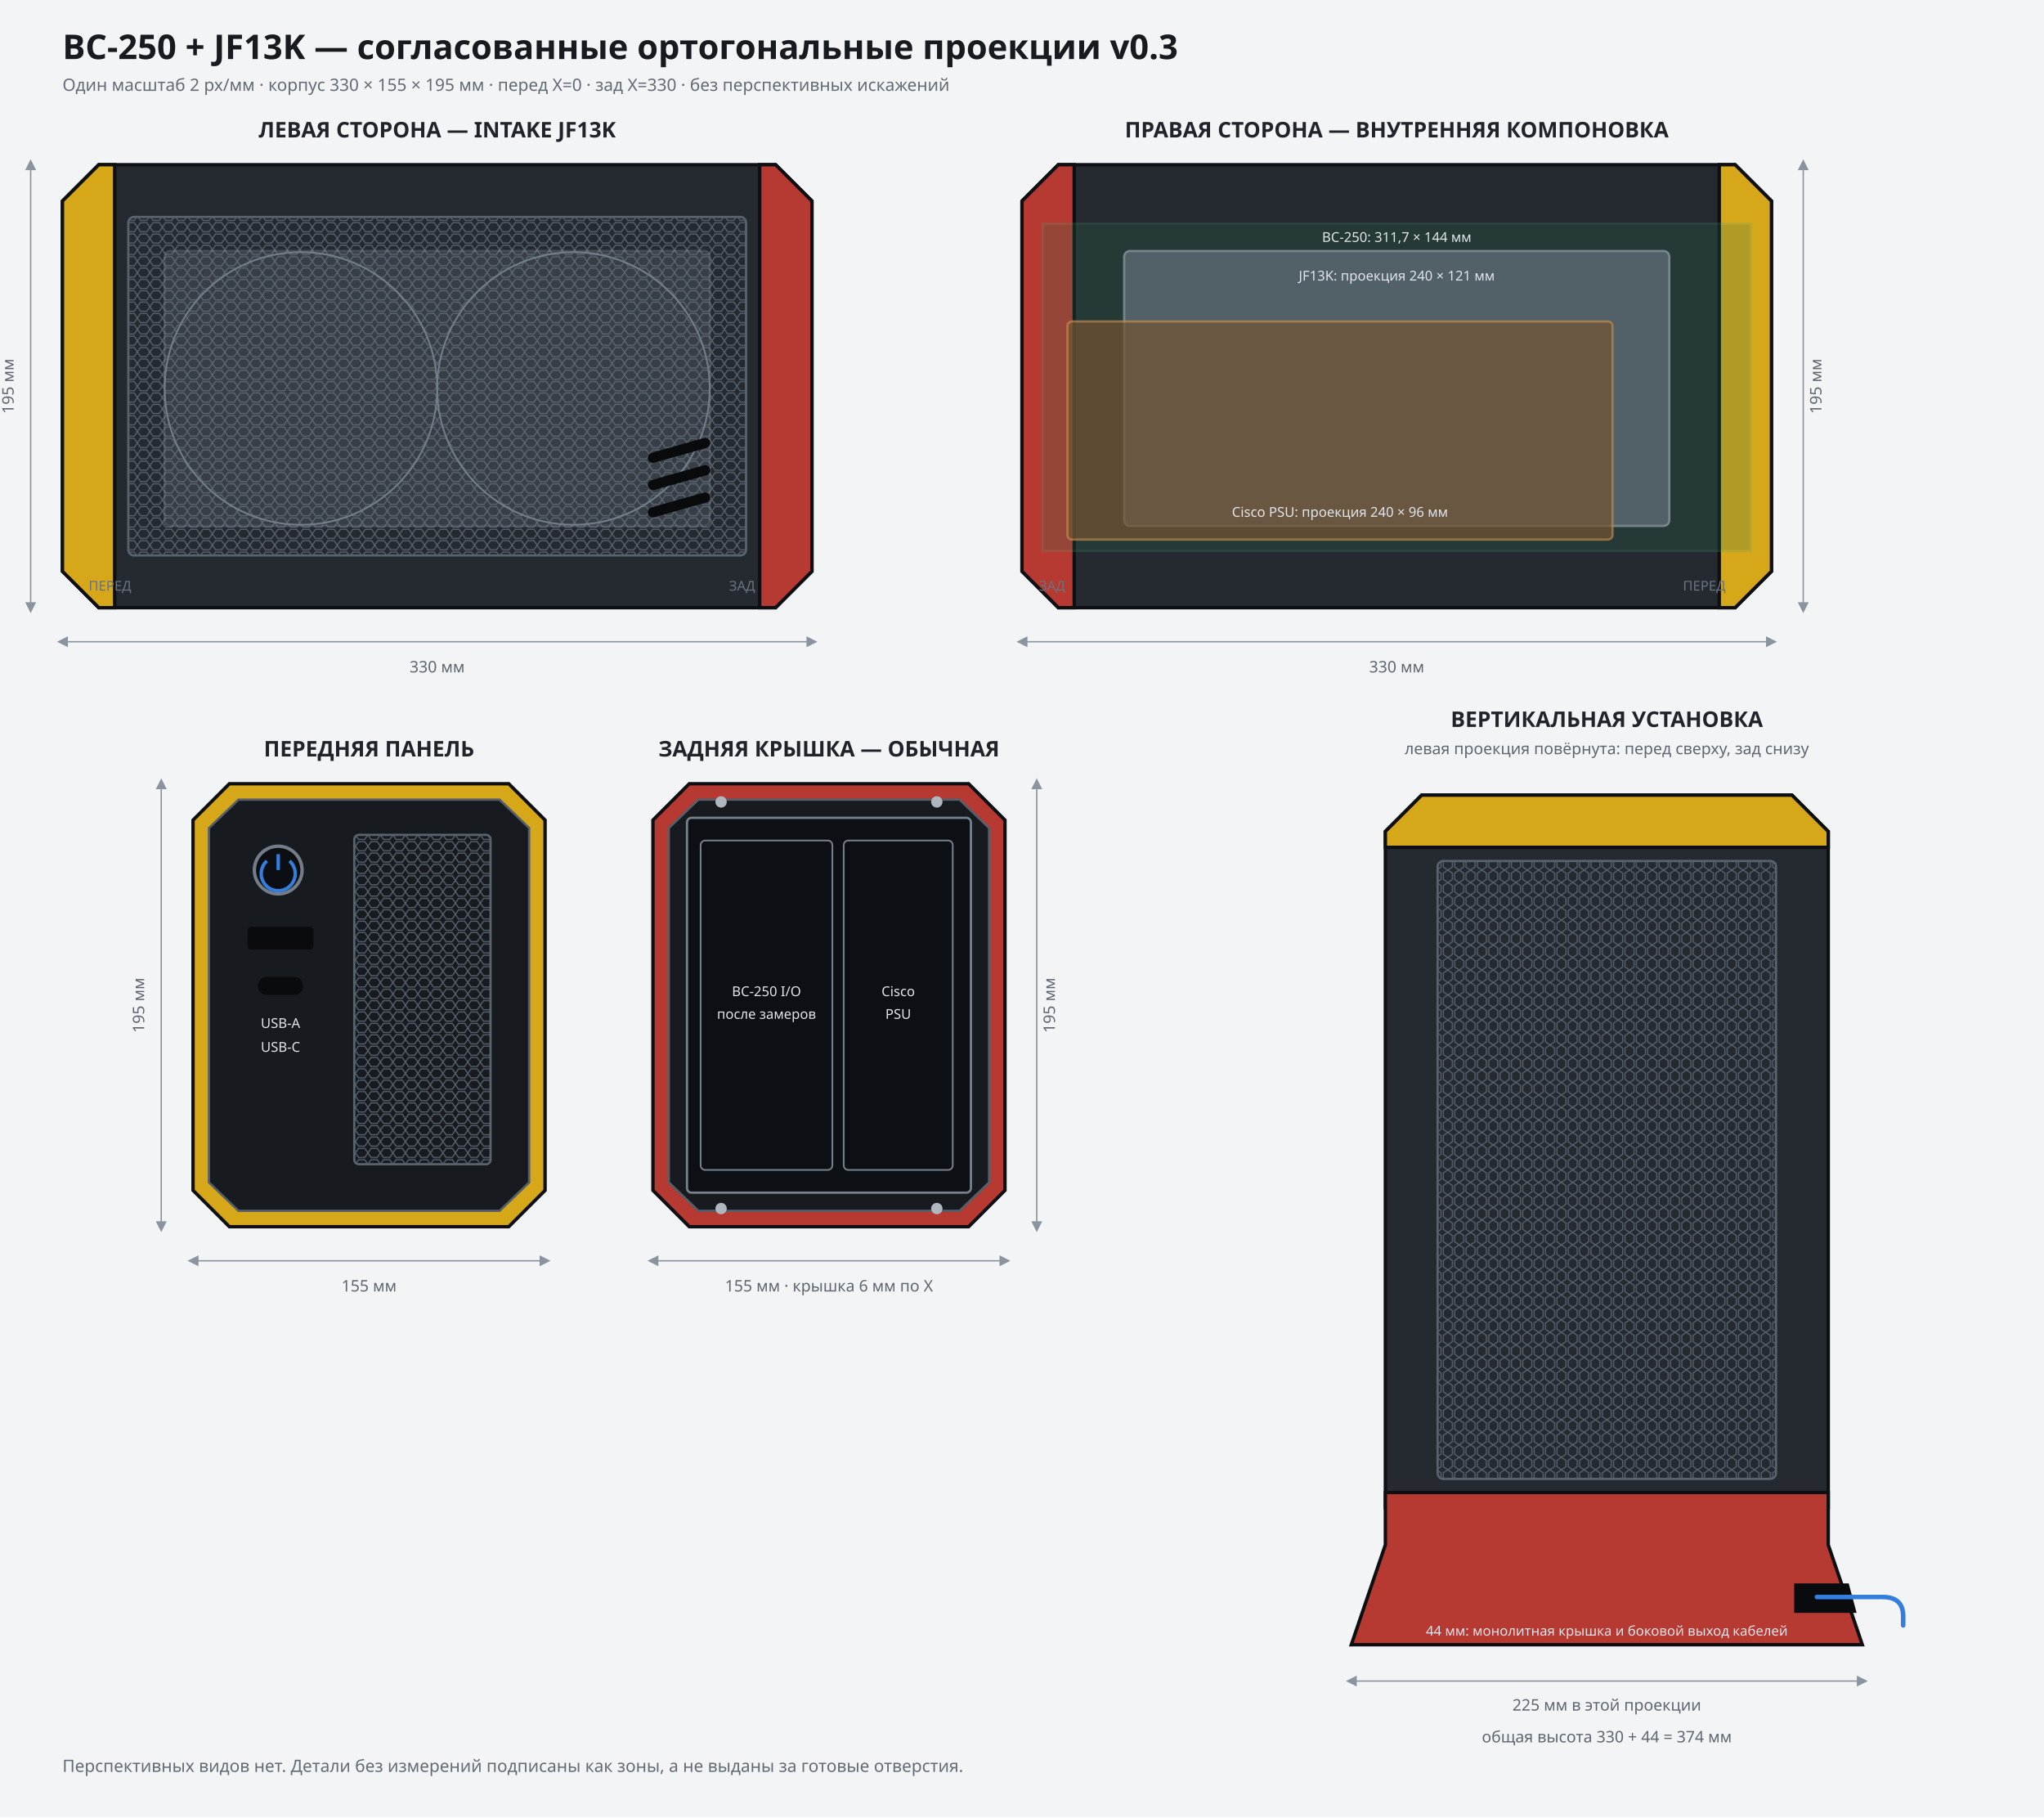
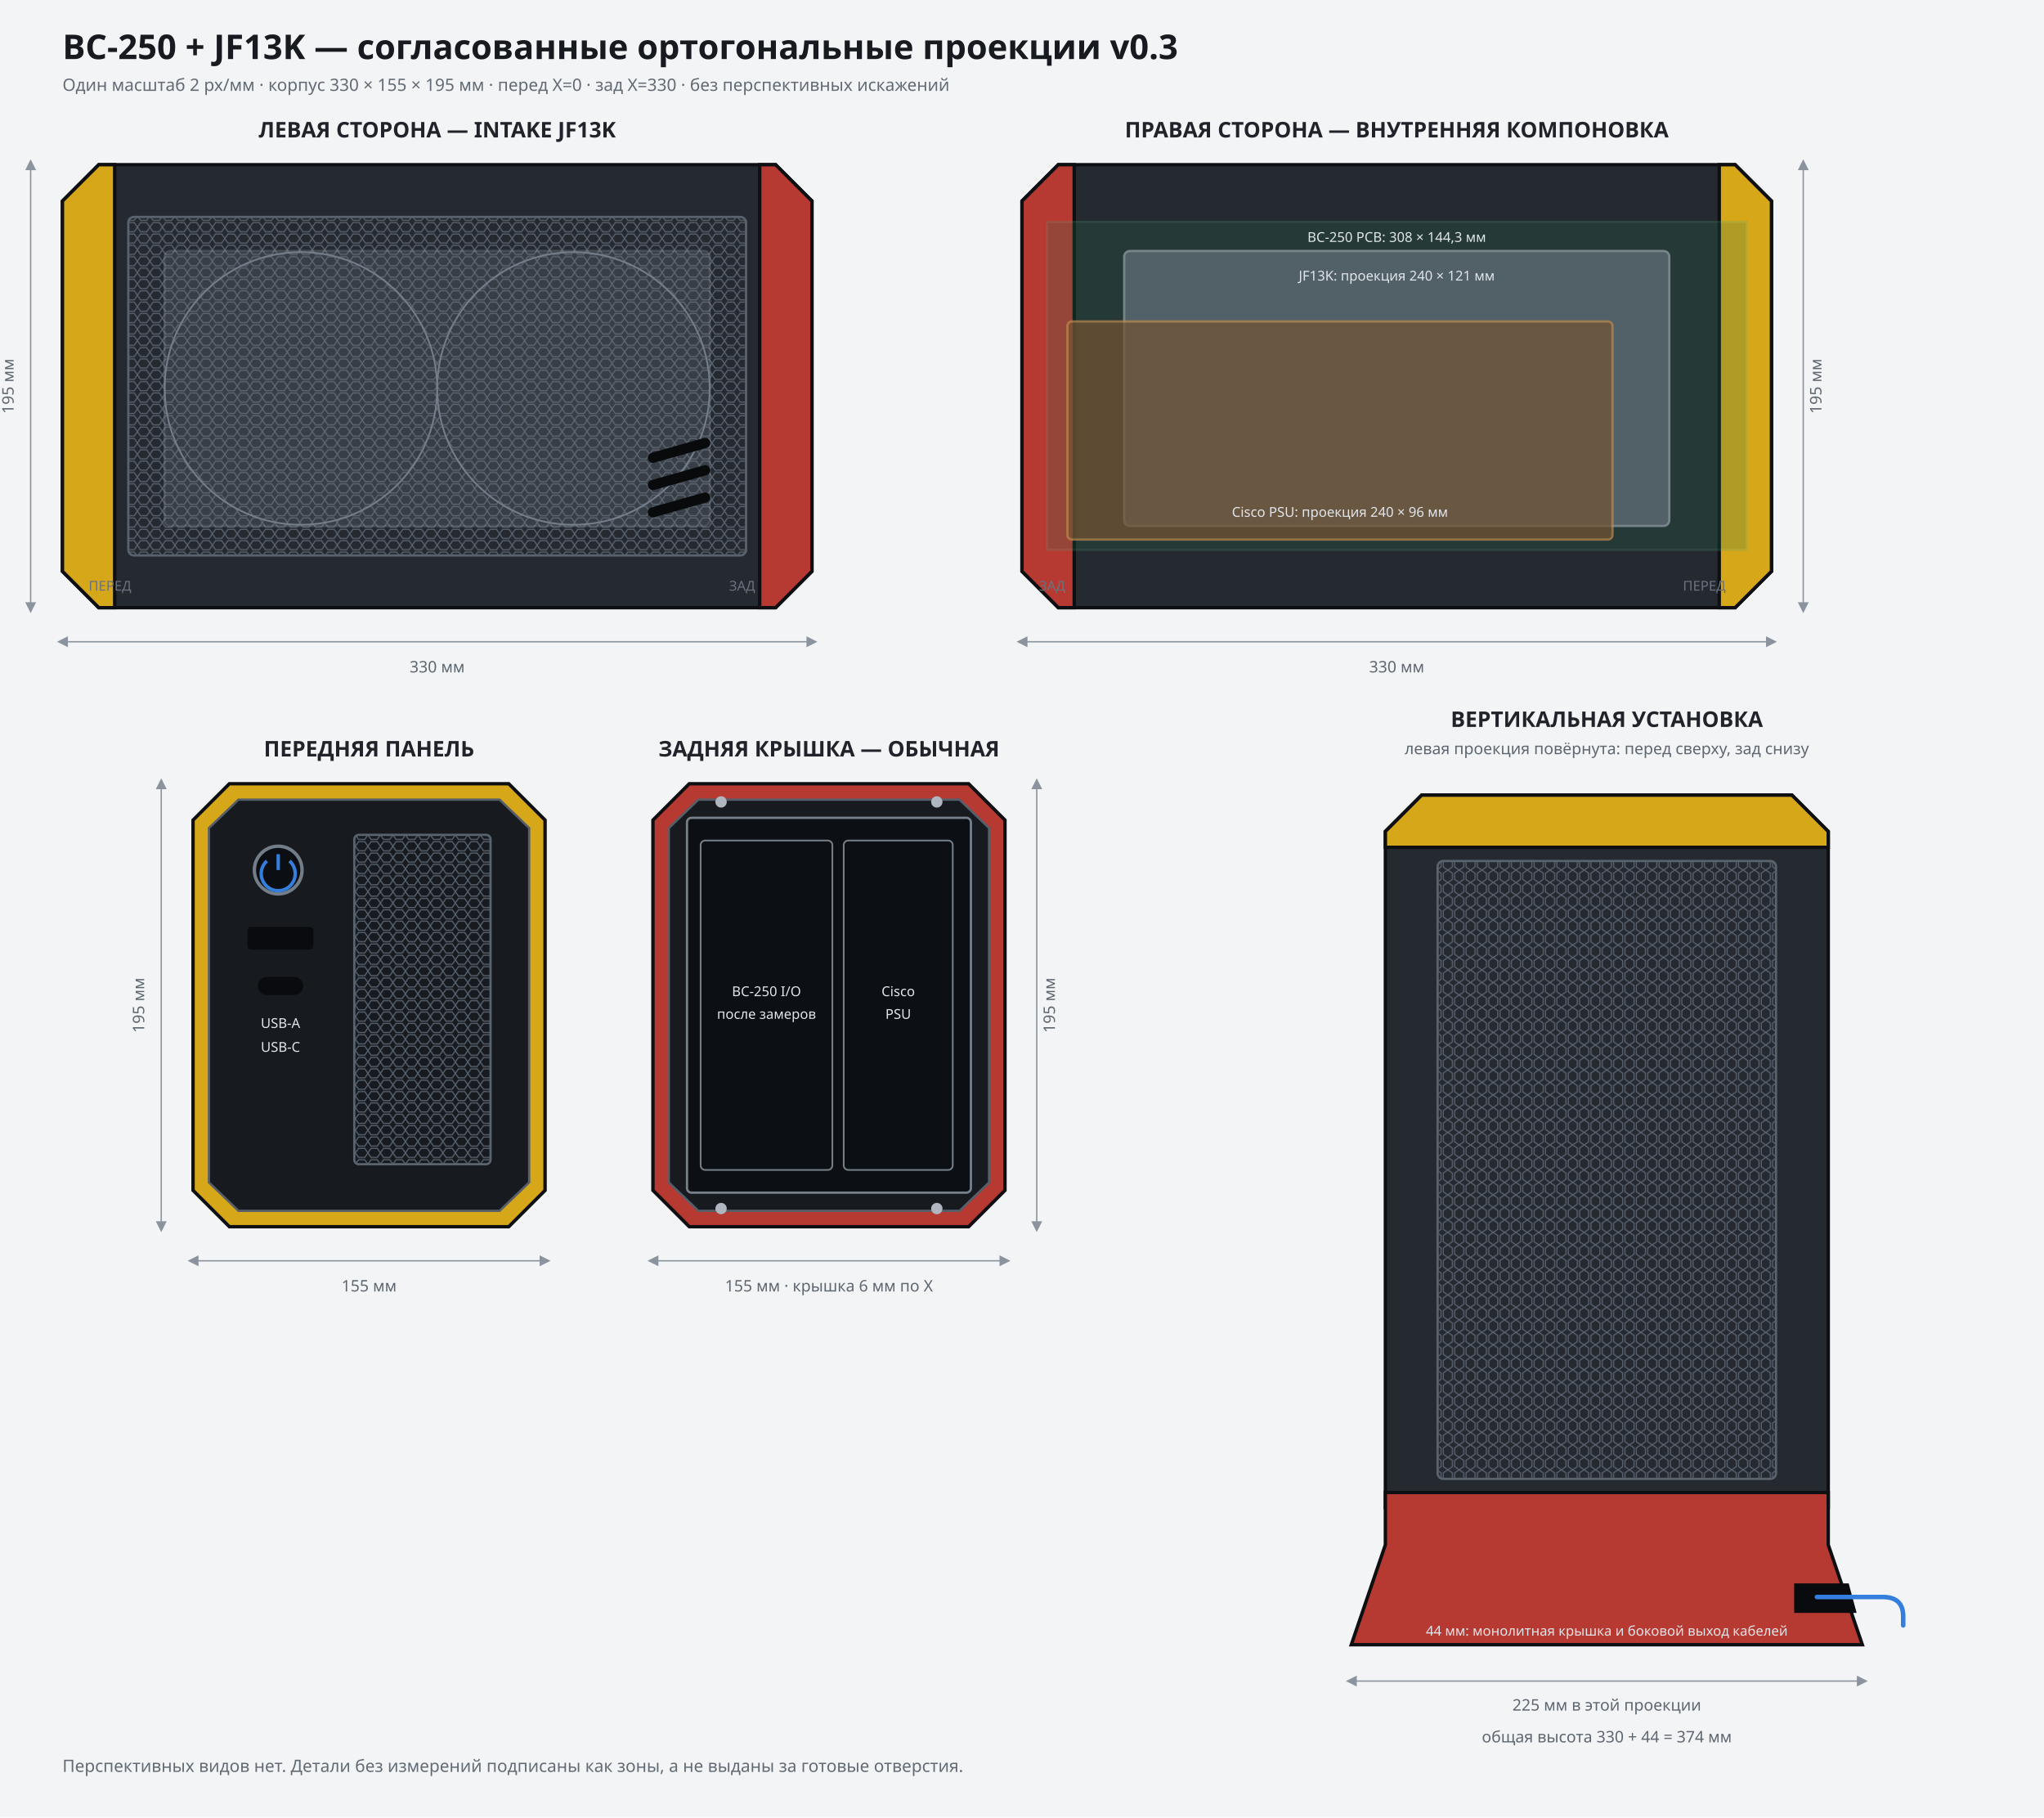
<svg xmlns="http://www.w3.org/2000/svg" width="1800" height="1600" viewBox="0 0 1800 1600">
  <defs>
    <style>
      .title{font:700 30px system-ui,sans-serif;fill:#171a1f}.subtitle{font:15px system-ui,sans-serif;fill:#626a74}
      .view-title{font:700 19px system-ui,sans-serif;fill:#20242a}.caption{font:14px system-ui,sans-serif;fill:#5e6670}
      .small{font:12px system-ui,sans-serif;fill:#69727d}.case{fill:#252a31;stroke:#0d0f12;stroke-width:3}
      .panel{fill:#171b20;stroke:#555e69;stroke-width:2}.front{fill:#d6a719;stroke:#0d0f12;stroke-width:3}
      .rear{fill:#b63a32;stroke:#0d0f12;stroke-width:3}.base{fill:#353c45;stroke:#0d0f12;stroke-width:3}
      .slot{fill:#090b0e}.outline{fill:none;stroke:#747e89;stroke-width:1.5}.dim{fill:none;stroke:#8a939e;stroke-width:1.2}
      .pcb{fill:#24734c;stroke:#46a472;stroke-width:2}.cooler{fill:#68737f;stroke:#a0aab4;stroke-width:2}
      .psu{fill:#735332;stroke:#bc884c;stroke-width:2}.cable{fill:none;stroke:#347fdd;stroke-width:4;stroke-linecap:round}
      .inside{font:12px system-ui,sans-serif;fill:#e1e5ea}
    </style>
    <pattern id="mesh" width="11" height="10" patternUnits="userSpaceOnUse">
      <path d="M2.75 1h5.5L11 5 8.25 9h-5.5L0 5z" fill="none" stroke="#59636e" stroke-width="1" />
    </pattern>
    <marker id="arr" markerWidth="8" markerHeight="8" refX="4" refY="4" orient="auto-start-reverse">
      <path d="M0 0L8 4L0 8z" fill="#8a939e" />
    </marker>
    <path id="side-shell" d="M0 32L32 0H628L660 32V358L628 390H32L0 358Z" />
    <path id="end-shell" d="M0 32L32 0H278L310 32V358L278 390H32L0 358Z" />
  </defs>
  <rect width="1800" height="1600" fill="#f3f4f6" />
  <text class="title" x="55" y="52">BC-250 + JF13K — согласованные ортогональные проекции v0.3</text>
  <text class="subtitle" x="55" y="80">Один масштаб 2 px/мм · корпус 330 × 155 × 195 мм · перед X=0 · зад X=330 · без перспективных искажений</text>
  <g transform="translate(55 145)">
    <text class="view-title" x="330" y="-24" text-anchor="middle">ЛЕВАЯ СТОРОНА — INTAKE JF13K</text>
    <use href="#side-shell" class="case" />
    <path class="front" d="M0 32L32 0H46V390H32L0 358Z" />
    <path class="rear" d="M614 0H628L660 32V358L628 390H614Z" />
    <rect x="58" y="46" width="544" height="298" rx="5" fill="url(#mesh)" stroke="#59636e" stroke-width="2" />
    <rect class="cooler" x="90" y="76" width="480" height="242" rx="5" opacity=".28" />
    <circle class="outline" cx="210" cy="197" r="120" />
    <circle class="outline" cx="450" cy="197" r="120" />
    <g stroke="#080a0c" stroke-width="9" stroke-linecap="round">
      <path d="M520 258l46-13" />
      <path d="M520 282l46-13" />
      <path d="M520 306l46-13" />
    </g>
    <path class="dim" marker-start="url(#arr)" marker-end="url(#arr)" d="M0 420H660" />
    <text class="caption" x="330" y="447" text-anchor="middle">330 мм</text>
    <path class="dim" marker-start="url(#arr)" marker-end="url(#arr)" d="M-28 0V390" />
    <text class="caption" x="-43" y="195" text-anchor="middle" transform="rotate(-90 -43 195)">195 мм</text>
    <text class="small" x="23" y="375">ПЕРЕД</text>
    <text class="small" x="587" y="375">ЗАД</text>
  </g>
  <g transform="translate(900 145)">
    <text class="view-title" x="330" y="-24" text-anchor="middle">ПРАВАЯ СТОРОНА — ВНУТРЕННЯЯ КОМПОНОВКА</text>
    <use href="#side-shell" class="case" />
    <path class="rear" d="M0 32L32 0H46V390H32L0 358Z" />
    <path class="front" d="M614 0H628L660 32V358L628 390H614Z" />
-     <rect class="pcb" x="18.3" y="52" width="623.4" height="288" opacity=".22" />
+     <rect class="pcb" x="22" y="50.4" width="616" height="288.6" opacity=".22" />
    <rect class="cooler" x="90" y="76" width="480" height="242" rx="5" opacity=".67" />
    <rect class="psu" x="40" y="138" width="480" height="192" rx="4" opacity=".72" />
    <text class="inside" x="330" y="102" text-anchor="middle">JF13K: проекция 240 × 121 мм</text>
    <text class="inside" x="280" y="310" text-anchor="middle">Cisco PSU: проекция 240 × 96 мм</text>
-     <text class="inside" x="330" y="68" text-anchor="middle">BC-250: 311,7 × 144 мм</text>
+     <text class="inside" x="330" y="68" text-anchor="middle">BC-250 PCB: 308 × 144,3 мм</text>
    <path class="dim" marker-start="url(#arr)" marker-end="url(#arr)" d="M0 420H660" />
    <text class="caption" x="330" y="447" text-anchor="middle">330 мм</text>
    <path class="dim" marker-start="url(#arr)" marker-end="url(#arr)" d="M688 0V390" />
    <text class="caption" x="704" y="195" text-anchor="middle" transform="rotate(-90 704 195)">195 мм</text>
    <text class="small" x="15" y="375">ЗАД</text>
    <text class="small" x="582" y="375">ПЕРЕД</text>
  </g>
  <g transform="translate(170 690)">
    <text class="view-title" x="155" y="-24" text-anchor="middle">ПЕРЕДНЯЯ ПАНЕЛЬ</text>
    <use href="#end-shell" class="front" />
    <path class="panel" d="M14 39L40 14H270L296 39V351L270 376H40L14 351Z" />
    <circle cx="75" cy="76" r="21" fill="#0b0e12" stroke="#737d88" stroke-width="3" />
    <path d="M75 62v14m-10-8a15 15 0 1 0 20 0" fill="none" stroke="#347fdd" stroke-width="3" />
    <rect class="slot" x="48" y="126" width="58" height="20" rx="3" />
    <rect class="slot" x="57" y="170" width="40" height="16" rx="8" />
    <rect x="142" y="45" width="120" height="290" rx="4" fill="url(#mesh)" stroke="#59636e" stroke-width="2" />
    <text class="inside" x="77" y="215" text-anchor="middle">USB-A</text>
    <text class="inside" x="77" y="236" text-anchor="middle">USB-C</text>
    <path class="dim" marker-start="url(#arr)" marker-end="url(#arr)" d="M0 420H310" />
    <text class="caption" x="155" y="447" text-anchor="middle">155 мм</text>
    <path class="dim" marker-start="url(#arr)" marker-end="url(#arr)" d="M-28 0V390" />
    <text class="caption" x="-43" y="195" text-anchor="middle" transform="rotate(-90 -43 195)">195 мм</text>
  </g>
  <g transform="translate(575 690)">
    <text class="view-title" x="155" y="-24" text-anchor="middle">ЗАДНЯЯ КРЫШКА — ОБЫЧНАЯ</text>
    <use href="#end-shell" class="rear" />
    <path class="panel" d="M14 39L40 14H270L296 39V351L270 376H40L14 351Z" />
    <rect x="30" y="30" width="250" height="330" rx="4" fill="#0c0f13" stroke="#77818c" stroke-width="2" />
    <rect class="outline" x="42" y="50" width="116" height="290" rx="4" />
    <rect class="outline" x="168" y="50" width="96" height="290" rx="4" />
    <text class="inside" x="100" y="187" text-anchor="middle">BC-250 I/O</text>
    <text class="inside" x="100" y="207" text-anchor="middle">после замеров</text>
    <text class="inside" x="216" y="187" text-anchor="middle">Cisco</text>
    <text class="inside" x="216" y="207" text-anchor="middle">PSU</text>
    <circle cx="60" cy="16" r="5" fill="#afb6bf" />
    <circle cx="250" cy="16" r="5" fill="#afb6bf" />
    <circle cx="60" cy="374" r="5" fill="#afb6bf" />
    <circle cx="250" cy="374" r="5" fill="#afb6bf" />
    <path class="dim" marker-start="url(#arr)" marker-end="url(#arr)" d="M0 420H310" />
    <text class="caption" x="155" y="447" text-anchor="middle">155 мм · крышка 6 мм по X</text>
    <path class="dim" marker-start="url(#arr)" marker-end="url(#arr)" d="M338 0V390" />
    <text class="caption" x="354" y="195" text-anchor="middle" transform="rotate(-90 354 195)">195 мм</text>
  </g>
  <g transform="translate(1190 640)">
    <text class="view-title" x="225" y="0" text-anchor="middle">ВЕРТИКАЛЬНАЯ УСТАНОВКА</text>
    <text class="caption" x="225" y="24" text-anchor="middle">левая проекция повёрнута: перед сверху, зад снизу</text>
    <g transform="translate(420 60) rotate(90)">
      <use href="#side-shell" class="case" />
      <path class="front" d="M0 32L32 0H46V390H32L0 358Z" />
      <rect x="58" y="46" width="544" height="298" rx="5" fill="url(#mesh)" stroke="#59636e" stroke-width="2" />
    </g>
    <path class="rear" d="M30 674H420V720L450 808H0L30 720Z" />
    <path class="slot" d="M390 754H438L445 780H390Z" />
    <path class="cable" d="M410 766h58q18 0 18 17v8" />
    <text class="inside" x="225" y="800" text-anchor="middle">44 мм: монолитная крышка и боковой выход кабелей</text>
    <path class="dim" marker-start="url(#arr)" marker-end="url(#arr)" d="M0 840H450" />
    <text class="caption" x="225" y="866" text-anchor="middle">225 мм в этой проекции</text>
    <text class="caption" x="225" y="894" text-anchor="middle">общая высота 330 + 44 = 374 мм</text>
  </g>
  <text class="subtitle" x="55" y="1560">Перспективных видов нет. Детали без измерений подписаны как зоны, а не выданы за готовые отверстия.</text>
</svg>
